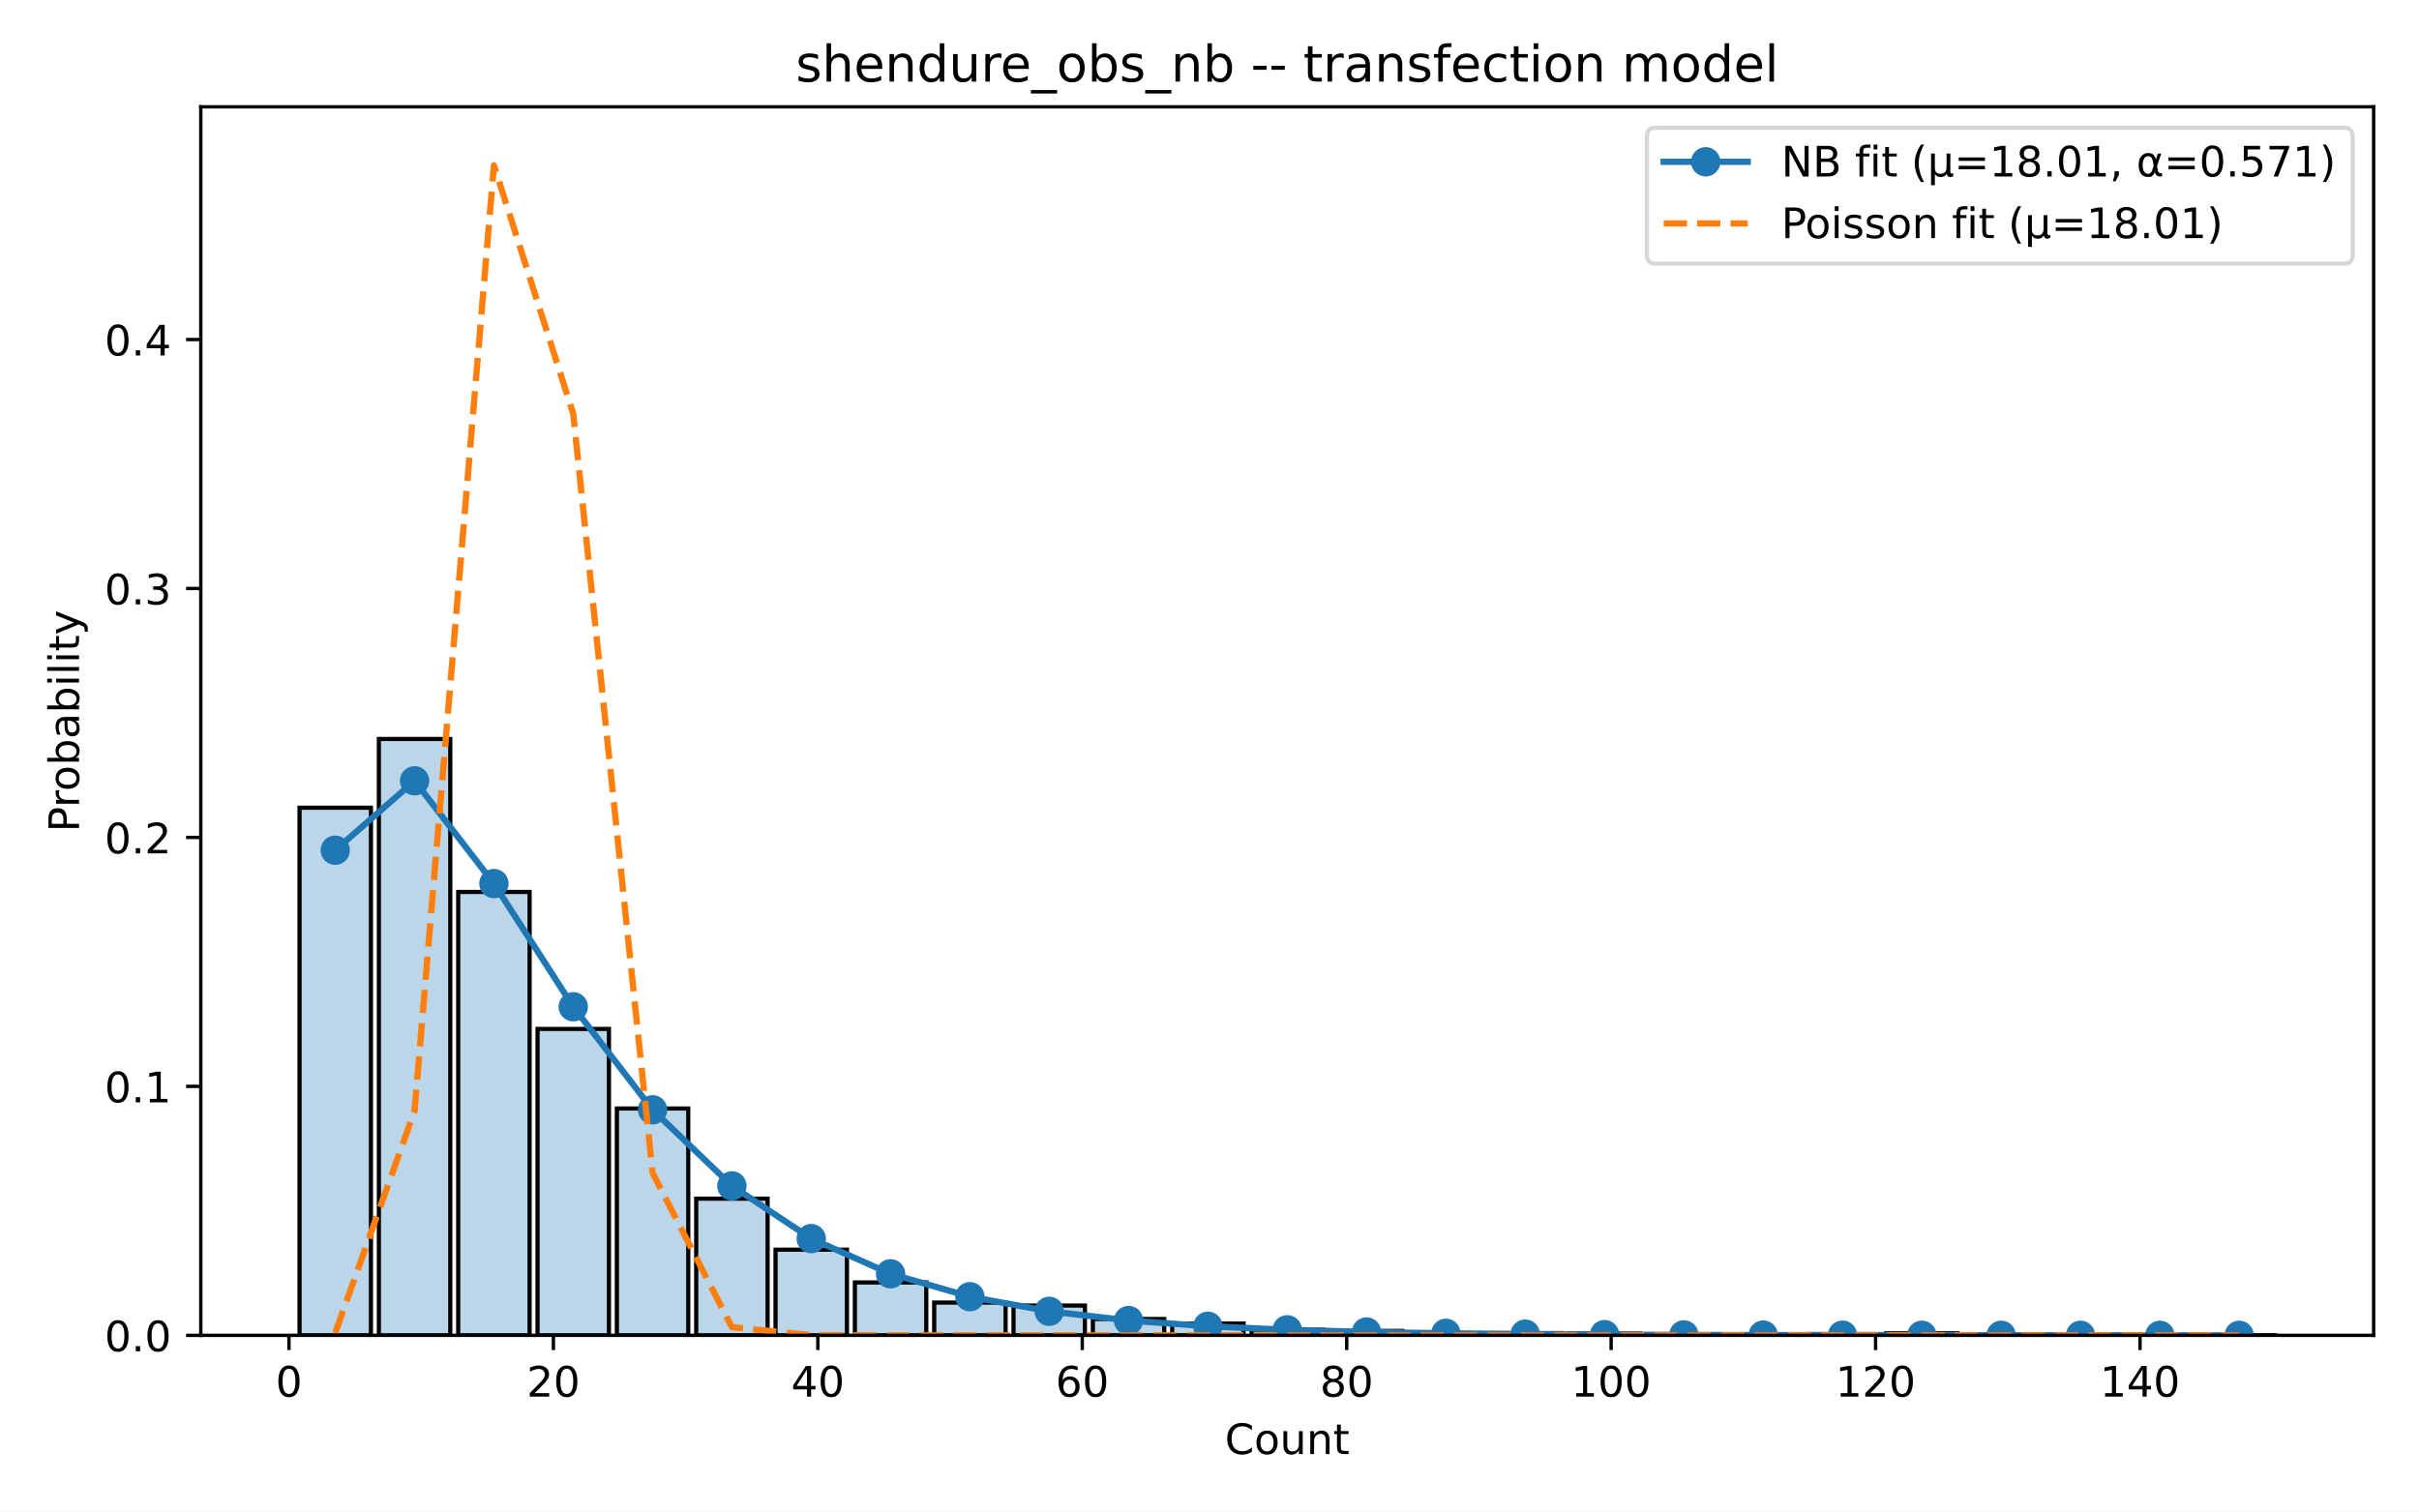
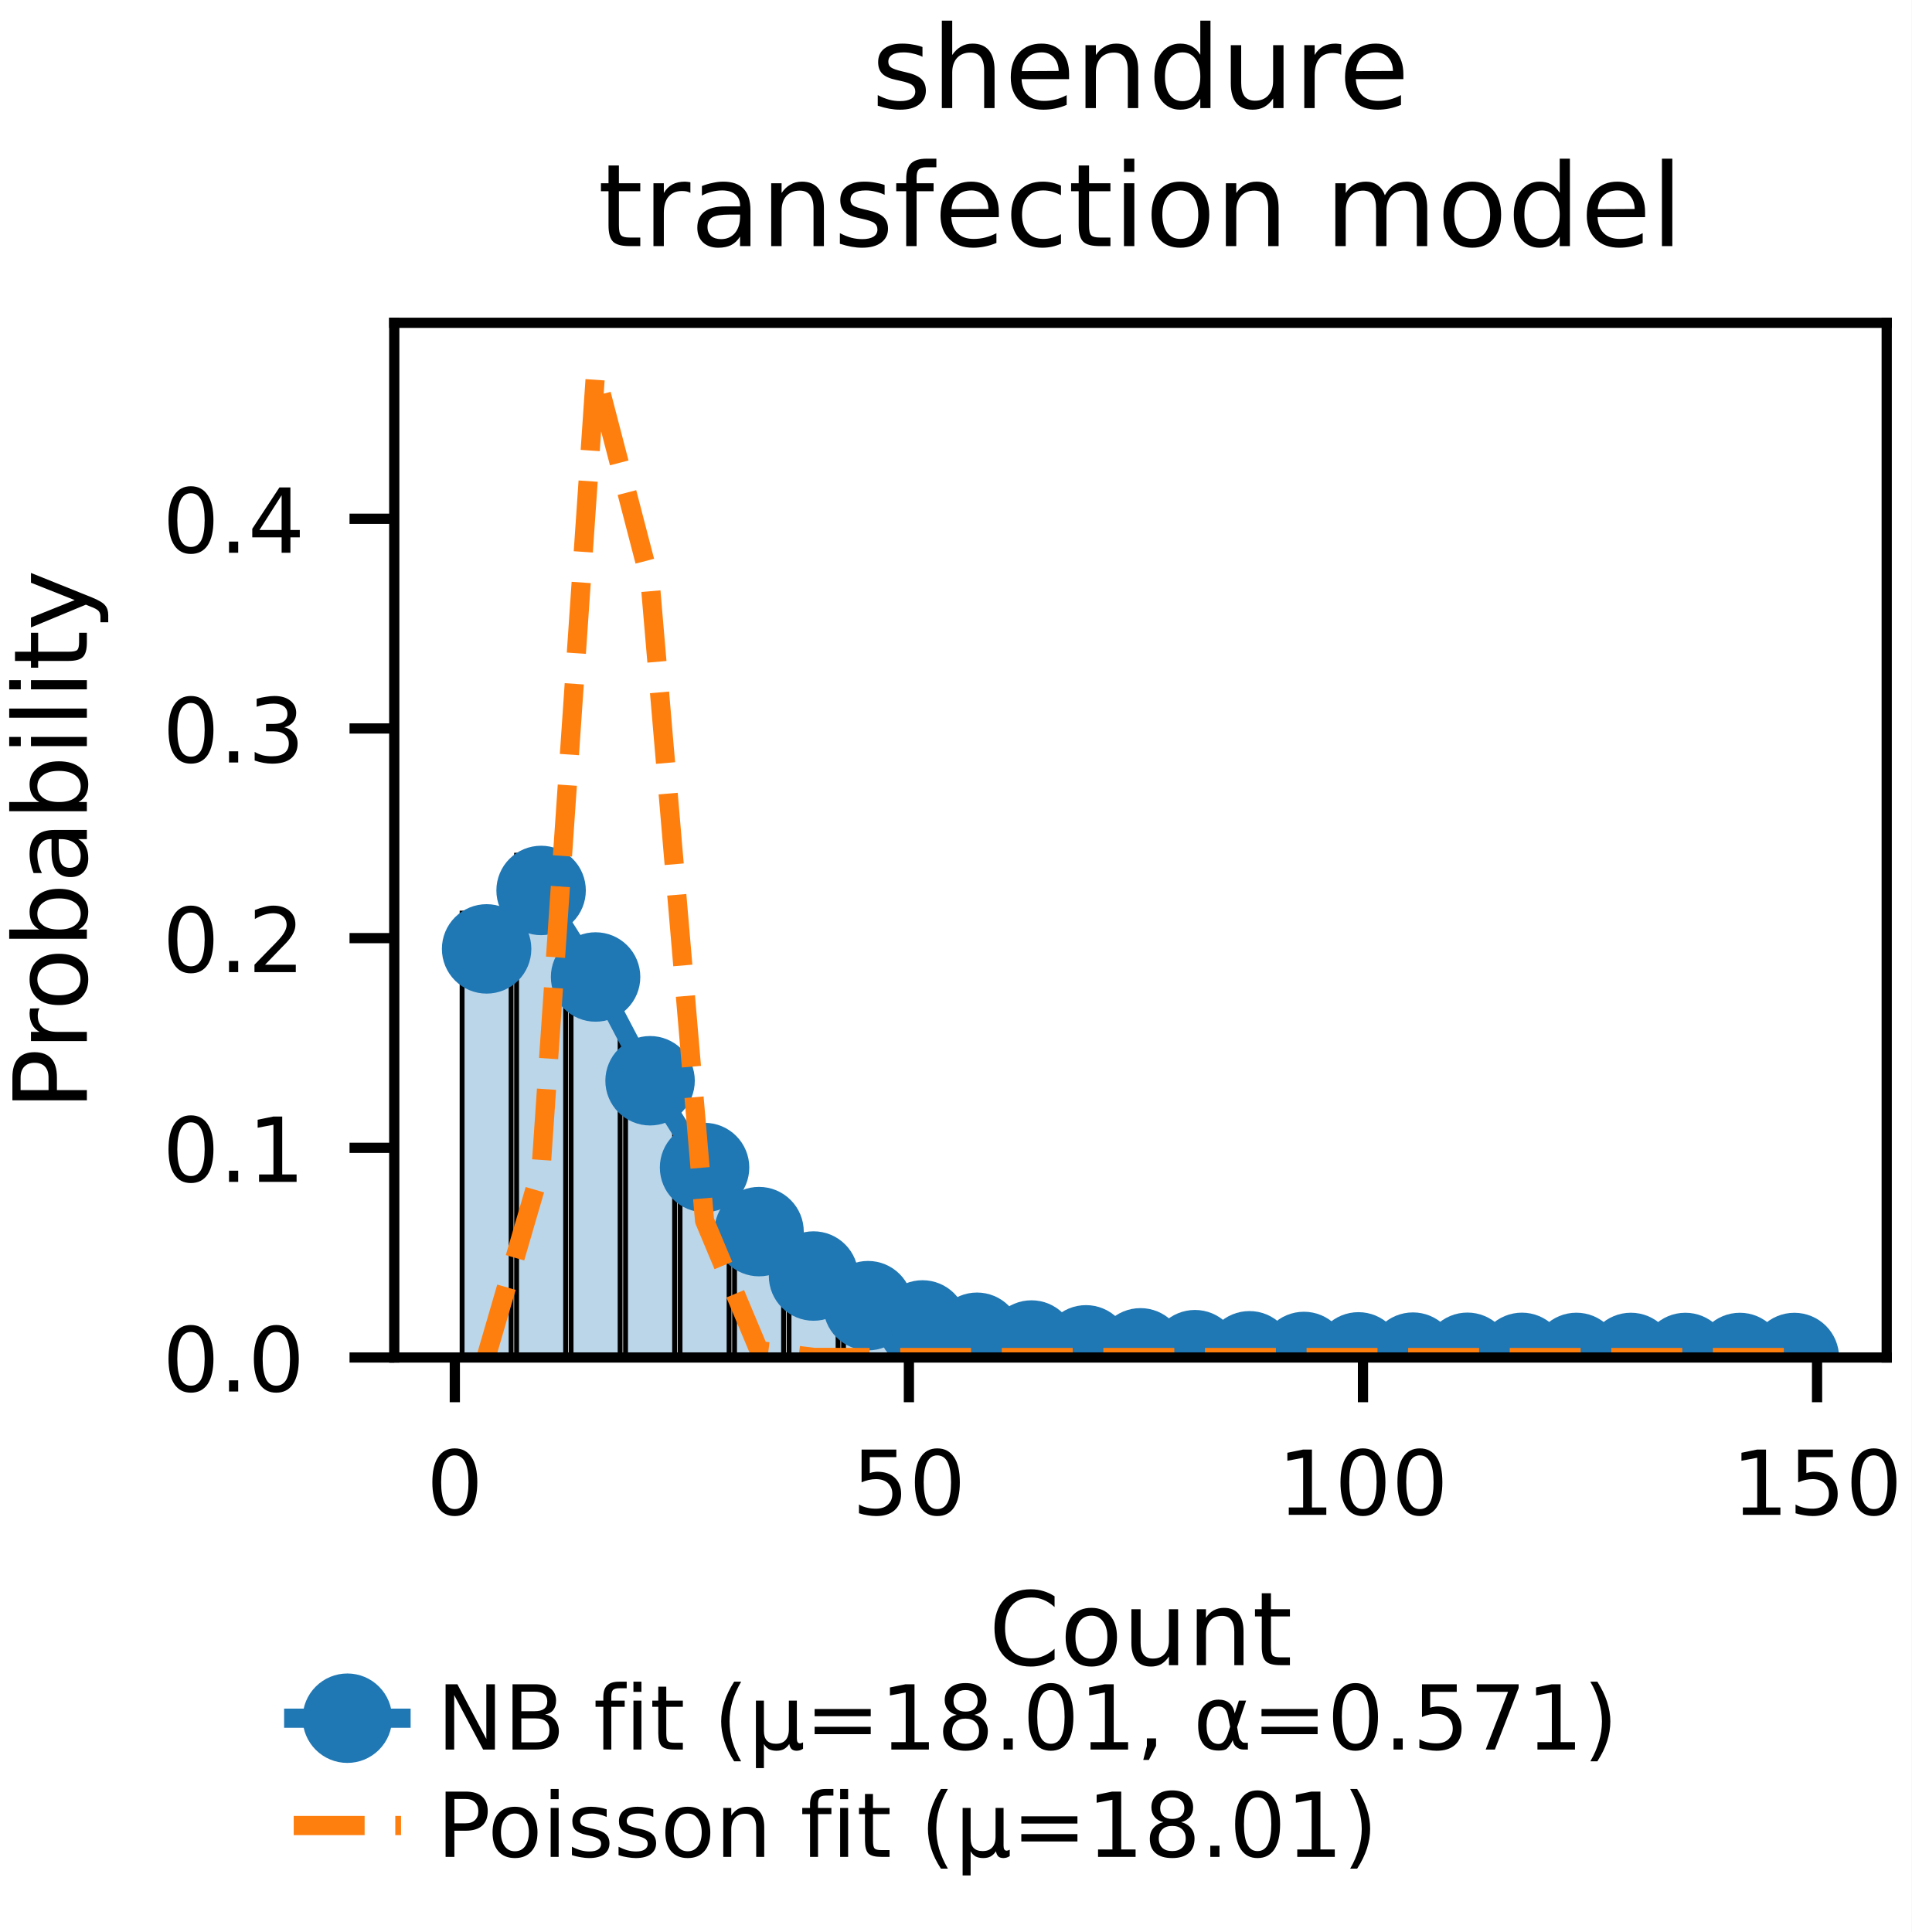
- <svg xmlns="http://www.w3.org/2000/svg" xmlns:xlink="http://www.w3.org/1999/xlink" width="576pt" height="360pt" viewBox="0 0 576 360" version="1.1">
+ <svg xmlns="http://www.w3.org/2000/svg" xmlns:xlink="http://www.w3.org/1999/xlink" width="149.6pt" height="151.2pt" viewBox="0 0 149.6 151.2" version="1.1">
  <defs>
    <style type="text/css">*{stroke-linejoin: round; stroke-linecap: butt}</style>
  </defs>
  <g id="figure_1">
    <g id="patch_1">
-       <path d="M 0 360  L 576 360  L 576 0  L 0 0  z " style="fill: #ffffff" />
+       <path d="M 0 151.2  L 149.6 151.2  L 149.6 0  L 0 0  z " style="fill: #ffffff" />
    </g>
    <g id="axes_1">
      <g id="patch_2">
-         <path d="M 47.81 318.04  L 565.2 318.04  L 565.2 25.44  L 47.81 25.44  z " style="fill: #ffffff" />
+         <path d="M 30.853 106.239  L 147.649 106.239  L 147.649 25.262  L 30.853 25.262  z " style="fill: #ffffff" />
      </g>
      <g id="patch_3">
-         <path d="M 71.328 318.04  L 88.328 318.04  L 88.328 192.371  L 71.328 192.371  z " clip-path="url(#p93943cc313)" style="fill: #1f77b4; fill-opacity: 0.3; stroke: #000000; stroke-linejoin: miter" />
+         <path d="M 36.162 106.239  L 39.999 106.239  L 39.999 71.46  L 36.162 71.46  z " clip-path="url(#p1858957cb1)" style="fill: #1f77b4; fill-opacity: 0.3; stroke: #000000; stroke-width: 0.381; stroke-linejoin: miter" />
      </g>
      <g id="patch_4">
-         <path d="M 90.217 318.04  L 107.218 318.04  L 107.218 175.999  L 90.217 175.999  z " clip-path="url(#p93943cc313)" style="fill: #1f77b4; fill-opacity: 0.3; stroke: #000000; stroke-linejoin: miter" />
+         <path d="M 40.426 106.239  L 44.264 106.239  L 44.264 66.929  L 40.426 66.929  z " clip-path="url(#p1858957cb1)" style="fill: #1f77b4; fill-opacity: 0.3; stroke: #000000; stroke-width: 0.381; stroke-linejoin: miter" />
      </g>
      <g id="patch_5">
-         <path d="M 109.107 318.04  L 126.108 318.04  L 126.108 212.432  L 109.107 212.432  z " clip-path="url(#p93943cc313)" style="fill: #1f77b4; fill-opacity: 0.3; stroke: #000000; stroke-linejoin: miter" />
+         <path d="M 44.69 106.239  L 48.528 106.239  L 48.528 77.012  L 44.69 77.012  z " clip-path="url(#p1858957cb1)" style="fill: #1f77b4; fill-opacity: 0.3; stroke: #000000; stroke-width: 0.381; stroke-linejoin: miter" />
      </g>
      <g id="patch_6">
-         <path d="M 127.997 318.04  L 144.998 318.04  L 144.998 245.065  L 127.997 245.065  z " clip-path="url(#p93943cc313)" style="fill: #1f77b4; fill-opacity: 0.3; stroke: #000000; stroke-linejoin: miter" />
+         <path d="M 48.954 106.239  L 52.792 106.239  L 52.792 86.043  L 48.954 86.043  z " clip-path="url(#p1858957cb1)" style="fill: #1f77b4; fill-opacity: 0.3; stroke: #000000; stroke-width: 0.381; stroke-linejoin: miter" />
      </g>
      <g id="patch_7">
-         <path d="M 146.887 318.04  L 163.887 318.04  L 163.887 264.02  L 146.887 264.02  z " clip-path="url(#p93943cc313)" style="fill: #1f77b4; fill-opacity: 0.3; stroke: #000000; stroke-linejoin: miter" />
+         <path d="M 53.218 106.239  L 57.056 106.239  L 57.056 91.289  L 53.218 91.289  z " clip-path="url(#p1858957cb1)" style="fill: #1f77b4; fill-opacity: 0.3; stroke: #000000; stroke-width: 0.381; stroke-linejoin: miter" />
      </g>
      <g id="patch_8">
-         <path d="M 165.776 318.04  L 182.777 318.04  L 182.777 285.488  L 165.776 285.488  z " clip-path="url(#p93943cc313)" style="fill: #1f77b4; fill-opacity: 0.3; stroke: #000000; stroke-linejoin: miter" />
+         <path d="M 57.483 106.239  L 61.32 106.239  L 61.32 97.23  L 57.483 97.23  z " clip-path="url(#p1858957cb1)" style="fill: #1f77b4; fill-opacity: 0.3; stroke: #000000; stroke-width: 0.381; stroke-linejoin: miter" />
      </g>
      <g id="patch_9">
-         <path d="M 184.666 318.04  L 201.667 318.04  L 201.667 297.637  L 184.666 297.637  z " clip-path="url(#p93943cc313)" style="fill: #1f77b4; fill-opacity: 0.3; stroke: #000000; stroke-linejoin: miter" />
+         <path d="M 61.747 106.239  L 65.585 106.239  L 65.585 100.592  L 61.747 100.592  z " clip-path="url(#p1858957cb1)" style="fill: #1f77b4; fill-opacity: 0.3; stroke: #000000; stroke-width: 0.381; stroke-linejoin: miter" />
      </g>
      <g id="patch_10">
-         <path d="M 203.556 318.04  L 220.557 318.04  L 220.557 305.44  L 203.556 305.44  z " clip-path="url(#p93943cc313)" style="fill: #1f77b4; fill-opacity: 0.3; stroke: #000000; stroke-linejoin: miter" />
+         <path d="M 66.011 106.239  L 69.849 106.239  L 69.849 102.752  L 66.011 102.752  z " clip-path="url(#p1858957cb1)" style="fill: #1f77b4; fill-opacity: 0.3; stroke: #000000; stroke-width: 0.381; stroke-linejoin: miter" />
      </g>
      <g id="patch_11">
-         <path d="M 222.446 318.04  L 239.446 318.04  L 239.446 310.237  L 222.446 310.237  z " clip-path="url(#p93943cc313)" style="fill: #1f77b4; fill-opacity: 0.3; stroke: #000000; stroke-linejoin: miter" />
+         <path d="M 70.275 106.239  L 74.113 106.239  L 74.113 104.079  L 70.275 104.079  z " clip-path="url(#p1858957cb1)" style="fill: #1f77b4; fill-opacity: 0.3; stroke: #000000; stroke-width: 0.381; stroke-linejoin: miter" />
      </g>
      <g id="patch_12">
-         <path d="M 241.335 318.04  L 258.336 318.04  L 258.336 310.934  L 241.335 310.934  z " clip-path="url(#p93943cc313)" style="fill: #1f77b4; fill-opacity: 0.3; stroke: #000000; stroke-linejoin: miter" />
+         <path d="M 74.539 106.239  L 78.377 106.239  L 78.377 104.272  L 74.539 104.272  z " clip-path="url(#p1858957cb1)" style="fill: #1f77b4; fill-opacity: 0.3; stroke: #000000; stroke-width: 0.381; stroke-linejoin: miter" />
      </g>
      <g id="patch_13">
-         <path d="M 260.225 318.04  L 277.226 318.04  L 277.226 314.145  L 260.225 314.145  z " clip-path="url(#p93943cc313)" style="fill: #1f77b4; fill-opacity: 0.3; stroke: #000000; stroke-linejoin: miter" />
+         <path d="M 78.803 106.239  L 82.641 106.239  L 82.641 105.161  L 78.803 105.161  z " clip-path="url(#p1858957cb1)" style="fill: #1f77b4; fill-opacity: 0.3; stroke: #000000; stroke-width: 0.381; stroke-linejoin: miter" />
      </g>
      <g id="patch_14">
-         <path d="M 279.115 318.04  L 296.116 318.04  L 296.116 315.225  L 279.115 315.225  z " clip-path="url(#p93943cc313)" style="fill: #1f77b4; fill-opacity: 0.3; stroke: #000000; stroke-linejoin: miter" />
+         <path d="M 83.068 106.239  L 86.905 106.239  L 86.905 105.46  L 83.068 105.46  z " clip-path="url(#p1858957cb1)" style="fill: #1f77b4; fill-opacity: 0.3; stroke: #000000; stroke-width: 0.381; stroke-linejoin: miter" />
      </g>
      <g id="patch_15">
-         <path d="M 298.005 318.04  L 315.005 318.04  L 315.005 316.687  L 298.005 316.687  z " clip-path="url(#p93943cc313)" style="fill: #1f77b4; fill-opacity: 0.3; stroke: #000000; stroke-linejoin: miter" />
+         <path d="M 87.332 106.239  L 91.17 106.239  L 91.17 105.864  L 87.332 105.864  z " clip-path="url(#p1858957cb1)" style="fill: #1f77b4; fill-opacity: 0.3; stroke: #000000; stroke-width: 0.381; stroke-linejoin: miter" />
      </g>
      <g id="patch_16">
-         <path d="M 316.894 318.04  L 333.895 318.04  L 333.895 316.974  L 316.894 316.974  z " clip-path="url(#p93943cc313)" style="fill: #1f77b4; fill-opacity: 0.3; stroke: #000000; stroke-linejoin: miter" />
+         <path d="M 91.596 106.239  L 95.434 106.239  L 95.434 105.944  L 91.596 105.944  z " clip-path="url(#p1858957cb1)" style="fill: #1f77b4; fill-opacity: 0.3; stroke: #000000; stroke-width: 0.381; stroke-linejoin: miter" />
      </g>
      <g id="patch_17">
-         <path d="M 335.784 318.04  L 352.785 318.04  L 352.785 317.493  L 335.784 317.493  z " clip-path="url(#p93943cc313)" style="fill: #1f77b4; fill-opacity: 0.3; stroke: #000000; stroke-linejoin: miter" />
+         <path d="M 95.86 106.239  L 99.698 106.239  L 99.698 106.088  L 95.86 106.088  z " clip-path="url(#p1858957cb1)" style="fill: #1f77b4; fill-opacity: 0.3; stroke: #000000; stroke-width: 0.381; stroke-linejoin: miter" />
      </g>
      <g id="patch_18">
-         <path d="M 354.674 318.04  L 371.675 318.04  L 371.675 317.507  L 354.674 317.507  z " clip-path="url(#p93943cc313)" style="fill: #1f77b4; fill-opacity: 0.3; stroke: #000000; stroke-linejoin: miter" />
+         <path d="M 100.124 106.239  L 103.962 106.239  L 103.962 106.091  L 100.124 106.091  z " clip-path="url(#p1858957cb1)" style="fill: #1f77b4; fill-opacity: 0.3; stroke: #000000; stroke-width: 0.381; stroke-linejoin: miter" />
      </g>
      <g id="patch_19">
-         <path d="M 373.564 318.04  L 390.564 318.04  L 390.564 317.63  L 373.564 317.63  z " clip-path="url(#p93943cc313)" style="fill: #1f77b4; fill-opacity: 0.3; stroke: #000000; stroke-linejoin: miter" />
+         <path d="M 104.389 106.239  L 108.226 106.239  L 108.226 106.125  L 104.389 106.125  z " clip-path="url(#p1858957cb1)" style="fill: #1f77b4; fill-opacity: 0.3; stroke: #000000; stroke-width: 0.381; stroke-linejoin: miter" />
      </g>
      <g id="patch_20">
-         <path d="M 392.453 318.04  L 409.454 318.04  L 409.454 317.835  L 392.453 317.835  z " clip-path="url(#p93943cc313)" style="fill: #1f77b4; fill-opacity: 0.3; stroke: #000000; stroke-linejoin: miter" />
+         <path d="M 108.653 106.239  L 112.49 106.239  L 112.49 106.182  L 108.653 106.182  z " clip-path="url(#p1858957cb1)" style="fill: #1f77b4; fill-opacity: 0.3; stroke: #000000; stroke-width: 0.381; stroke-linejoin: miter" />
      </g>
      <g id="patch_21">
-         <path d="M 411.343 318.04  L 428.344 318.04  L 428.344 317.794  L 411.343 317.794  z " clip-path="url(#p93943cc313)" style="fill: #1f77b4; fill-opacity: 0.3; stroke: #000000; stroke-linejoin: miter" />
+         <path d="M 112.917 106.239  L 116.755 106.239  L 116.755 106.171  L 112.917 106.171  z " clip-path="url(#p1858957cb1)" style="fill: #1f77b4; fill-opacity: 0.3; stroke: #000000; stroke-width: 0.381; stroke-linejoin: miter" />
      </g>
      <g id="patch_22">
-         <path d="M 430.233 318.04  L 447.234 318.04  L 447.234 317.726  L 430.233 317.726  z " clip-path="url(#p93943cc313)" style="fill: #1f77b4; fill-opacity: 0.3; stroke: #000000; stroke-linejoin: miter" />
+         <path d="M 117.181 106.239  L 121.019 106.239  L 121.019 106.152  L 117.181 106.152  z " clip-path="url(#p1858957cb1)" style="fill: #1f77b4; fill-opacity: 0.3; stroke: #000000; stroke-width: 0.381; stroke-linejoin: miter" />
      </g>
      <g id="patch_23">
-         <path d="M 449.123 318.04  L 466.123 318.04  L 466.123 317.562  L 449.123 317.562  z " clip-path="url(#p93943cc313)" style="fill: #1f77b4; fill-opacity: 0.3; stroke: #000000; stroke-linejoin: miter" />
+         <path d="M 121.445 106.239  L 125.283 106.239  L 125.283 106.107  L 121.445 106.107  z " clip-path="url(#p1858957cb1)" style="fill: #1f77b4; fill-opacity: 0.3; stroke: #000000; stroke-width: 0.381; stroke-linejoin: miter" />
      </g>
      <g id="patch_24">
-         <path d="M 468.012 318.04  L 485.013 318.04  L 485.013 317.821  L 468.012 317.821  z " clip-path="url(#p93943cc313)" style="fill: #1f77b4; fill-opacity: 0.3; stroke: #000000; stroke-linejoin: miter" />
+         <path d="M 125.709 106.239  L 129.547 106.239  L 129.547 106.178  L 125.709 106.178  z " clip-path="url(#p1858957cb1)" style="fill: #1f77b4; fill-opacity: 0.3; stroke: #000000; stroke-width: 0.381; stroke-linejoin: miter" />
      </g>
      <g id="patch_25">
-         <path d="M 486.902 318.04  L 503.903 318.04  L 503.903 317.985  L 486.902 317.985  z " clip-path="url(#p93943cc313)" style="fill: #1f77b4; fill-opacity: 0.3; stroke: #000000; stroke-linejoin: miter" />
+         <path d="M 129.974 106.239  L 133.811 106.239  L 133.811 106.224  L 129.974 106.224  z " clip-path="url(#p1858957cb1)" style="fill: #1f77b4; fill-opacity: 0.3; stroke: #000000; stroke-width: 0.381; stroke-linejoin: miter" />
      </g>
      <g id="patch_26">
-         <path d="M 505.792 318.04  L 522.793 318.04  L 522.793 318.026  L 505.792 318.026  z " clip-path="url(#p93943cc313)" style="fill: #1f77b4; fill-opacity: 0.3; stroke: #000000; stroke-linejoin: miter" />
+         <path d="M 134.238 106.239  L 138.076 106.239  L 138.076 106.235  L 134.238 106.235  z " clip-path="url(#p1858957cb1)" style="fill: #1f77b4; fill-opacity: 0.3; stroke: #000000; stroke-width: 0.381; stroke-linejoin: miter" />
      </g>
      <g id="patch_27">
-         <path d="M 524.682 318.04  L 541.682 318.04  L 541.682 318.026  L 524.682 318.026  z " clip-path="url(#p93943cc313)" style="fill: #1f77b4; fill-opacity: 0.3; stroke: #000000; stroke-linejoin: miter" />
+         <path d="M 138.502 106.239  L 142.34 106.239  L 142.34 106.235  L 138.502 106.235  z " clip-path="url(#p1858957cb1)" style="fill: #1f77b4; fill-opacity: 0.3; stroke: #000000; stroke-width: 0.381; stroke-linejoin: miter" />
      </g>
      <g id="matplotlib.axis_1">
        <g id="xtick_1">
          <g id="line2d_1">
            <defs>
-               <path id="m1d961477b8" d="M 0 0  L 0 3.5  " style="stroke: #000000; stroke-width: 0.8" />
+               <path id="m21e4e11685" d="M 0 0  L 0 3.5  " style="stroke: #000000; stroke-width: 0.8" />
            </defs>
            <g>
-               <use xlink:href="#m1d961477b8" x="68.809" y="318.04" style="stroke: #000000; stroke-width: 0.8" />
+               <use xlink:href="#m21e4e11685" x="35.593" y="106.239" style="stroke: #000000; stroke-width: 0.8" />
            </g>
          </g>
          <g id="text_1">
-             <text style="font-size: 10px; font-family: 'DejaVu Sans', 'Bitstream Vera Sans', 'Computer Modern Sans Serif', 'Lucida Grande', 'Verdana', 'Geneva', 'Lucid', 'Arial', 'Helvetica', 'Avant Garde', sans-serif; text-anchor: middle" x="68.809" y="332.638" transform="rotate(-0 68.80909 332.6384)">0</text>
+             <text style="font-size: 7px; font-family: 'DejaVu Sans', 'Bitstream Vera Sans', 'Computer Modern Sans Serif', 'Lucida Grande', 'Verdana', 'Geneva', 'Lucid', 'Arial', 'Helvetica', 'Avant Garde', sans-serif; text-anchor: middle" x="35.593" y="118.557" transform="rotate(-0 35.59316 118.5573)">0</text>
          </g>
        </g>
        <g id="xtick_2">
          <g id="line2d_2">
            <g>
-               <use xlink:href="#m1d961477b8" x="131.775" y="318.04" style="stroke: #000000; stroke-width: 0.8" />
+               <use xlink:href="#m21e4e11685" x="71.128" y="106.239" style="stroke: #000000; stroke-width: 0.8" />
            </g>
          </g>
          <g id="text_2">
-             <text style="font-size: 10px; font-family: 'DejaVu Sans', 'Bitstream Vera Sans', 'Computer Modern Sans Serif', 'Lucida Grande', 'Verdana', 'Geneva', 'Lucid', 'Arial', 'Helvetica', 'Avant Garde', sans-serif; text-anchor: middle" x="131.775" y="332.638" transform="rotate(-0 131.7749 332.6384)">20</text>
+             <text style="font-size: 7px; font-family: 'DejaVu Sans', 'Bitstream Vera Sans', 'Computer Modern Sans Serif', 'Lucida Grande', 'Verdana', 'Geneva', 'Lucid', 'Arial', 'Helvetica', 'Avant Garde', sans-serif; text-anchor: middle" x="71.128" y="118.557" transform="rotate(-0 71.12797 118.5573)">50</text>
          </g>
        </g>
        <g id="xtick_3">
          <g id="line2d_3">
            <g>
-               <use xlink:href="#m1d961477b8" x="194.741" y="318.04" style="stroke: #000000; stroke-width: 0.8" />
+               <use xlink:href="#m21e4e11685" x="106.663" y="106.239" style="stroke: #000000; stroke-width: 0.8" />
            </g>
          </g>
          <g id="text_3">
-             <text style="font-size: 10px; font-family: 'DejaVu Sans', 'Bitstream Vera Sans', 'Computer Modern Sans Serif', 'Lucida Grande', 'Verdana', 'Geneva', 'Lucid', 'Arial', 'Helvetica', 'Avant Garde', sans-serif; text-anchor: middle" x="194.741" y="332.638" transform="rotate(-0 194.7407 332.6384)">40</text>
+             <text style="font-size: 7px; font-family: 'DejaVu Sans', 'Bitstream Vera Sans', 'Computer Modern Sans Serif', 'Lucida Grande', 'Verdana', 'Geneva', 'Lucid', 'Arial', 'Helvetica', 'Avant Garde', sans-serif; text-anchor: middle" x="106.663" y="118.557" transform="rotate(-0 106.6628 118.5573)">100</text>
          </g>
        </g>
        <g id="xtick_4">
          <g id="line2d_4">
            <g>
-               <use xlink:href="#m1d961477b8" x="257.707" y="318.04" style="stroke: #000000; stroke-width: 0.8" />
+               <use xlink:href="#m21e4e11685" x="142.198" y="106.239" style="stroke: #000000; stroke-width: 0.8" />
            </g>
          </g>
          <g id="text_4">
-             <text style="font-size: 10px; font-family: 'DejaVu Sans', 'Bitstream Vera Sans', 'Computer Modern Sans Serif', 'Lucida Grande', 'Verdana', 'Geneva', 'Lucid', 'Arial', 'Helvetica', 'Avant Garde', sans-serif; text-anchor: middle" x="257.707" y="332.638" transform="rotate(-0 257.7065 332.6384)">60</text>
-           </g>
-         </g>
-         <g id="xtick_5">
-           <g id="line2d_5">
-             <g>
-               <use xlink:href="#m1d961477b8" x="320.672" y="318.04" style="stroke: #000000; stroke-width: 0.8" />
-             </g>
-           </g>
-           <g id="text_5">
-             <text style="font-size: 10px; font-family: 'DejaVu Sans', 'Bitstream Vera Sans', 'Computer Modern Sans Serif', 'Lucida Grande', 'Verdana', 'Geneva', 'Lucid', 'Arial', 'Helvetica', 'Avant Garde', sans-serif; text-anchor: middle" x="320.672" y="332.638" transform="rotate(-0 320.6723 332.6384)">80</text>
-           </g>
-         </g>
-         <g id="xtick_6">
-           <g id="line2d_6">
-             <g>
-               <use xlink:href="#m1d961477b8" x="383.638" y="318.04" style="stroke: #000000; stroke-width: 0.8" />
-             </g>
-           </g>
-           <g id="text_6">
-             <text style="font-size: 10px; font-family: 'DejaVu Sans', 'Bitstream Vera Sans', 'Computer Modern Sans Serif', 'Lucida Grande', 'Verdana', 'Geneva', 'Lucid', 'Arial', 'Helvetica', 'Avant Garde', sans-serif; text-anchor: middle" x="383.638" y="332.638" transform="rotate(-0 383.6381 332.6384)">100</text>
-           </g>
-         </g>
-         <g id="xtick_7">
-           <g id="line2d_7">
-             <g>
-               <use xlink:href="#m1d961477b8" x="446.604" y="318.04" style="stroke: #000000; stroke-width: 0.8" />
-             </g>
-           </g>
-           <g id="text_7">
-             <text style="font-size: 10px; font-family: 'DejaVu Sans', 'Bitstream Vera Sans', 'Computer Modern Sans Serif', 'Lucida Grande', 'Verdana', 'Geneva', 'Lucid', 'Arial', 'Helvetica', 'Avant Garde', sans-serif; text-anchor: middle" x="446.604" y="332.638" transform="rotate(-0 446.6039 332.6384)">120</text>
-           </g>
-         </g>
-         <g id="xtick_8">
-           <g id="line2d_8">
-             <g>
-               <use xlink:href="#m1d961477b8" x="509.57" y="318.04" style="stroke: #000000; stroke-width: 0.8" />
-             </g>
-           </g>
-           <g id="text_8">
-             <text style="font-size: 10px; font-family: 'DejaVu Sans', 'Bitstream Vera Sans', 'Computer Modern Sans Serif', 'Lucida Grande', 'Verdana', 'Geneva', 'Lucid', 'Arial', 'Helvetica', 'Avant Garde', sans-serif; text-anchor: middle" x="509.57" y="332.638" transform="rotate(-0 509.5697 332.6384)">140</text>
-           </g>
-         </g>
-         <g id="text_9">
-           <text style="font-size: 10px; font-family: 'DejaVu Sans', 'Bitstream Vera Sans', 'Computer Modern Sans Serif', 'Lucida Grande', 'Verdana', 'Geneva', 'Lucid', 'Arial', 'Helvetica', 'Avant Garde', sans-serif; text-anchor: middle" x="306.505" y="346.317" transform="rotate(-0 306.505 346.3166)">Count</text>
+             <text style="font-size: 7px; font-family: 'DejaVu Sans', 'Bitstream Vera Sans', 'Computer Modern Sans Serif', 'Lucida Grande', 'Verdana', 'Geneva', 'Lucid', 'Arial', 'Helvetica', 'Avant Garde', sans-serif; text-anchor: middle" x="142.198" y="118.557" transform="rotate(-0 142.1976 118.5573)">150</text>
+           </g>
+         </g>
+         <g id="text_5">
+           <text style="font-size: 8px; font-family: 'DejaVu Sans', 'Bitstream Vera Sans', 'Computer Modern Sans Serif', 'Lucida Grande', 'Verdana', 'Geneva', 'Lucid', 'Arial', 'Helvetica', 'Avant Garde', sans-serif; text-anchor: middle" x="89.251" y="130.317" transform="rotate(-0 89.25072 130.317)">Count</text>
        </g>
      </g>
      <g id="matplotlib.axis_2">
        <g id="ytick_1">
+           <g id="line2d_5">
+             <defs>
+               <path id="m104bd1b5c6" d="M 0 0  L -3.5 0  " style="stroke: #000000; stroke-width: 0.8" />
+             </defs>
+             <g>
+               <use xlink:href="#m104bd1b5c6" x="30.853" y="106.239" style="stroke: #000000; stroke-width: 0.8" />
+             </g>
+           </g>
+           <g id="text_6">
+             <text style="font-size: 7px; font-family: 'DejaVu Sans', 'Bitstream Vera Sans', 'Computer Modern Sans Serif', 'Lucida Grande', 'Verdana', 'Geneva', 'Lucid', 'Arial', 'Helvetica', 'Avant Garde', sans-serif; text-anchor: end" x="23.853" y="108.898" transform="rotate(-0 23.85281 108.8981)">0.0</text>
+           </g>
+         </g>
+         <g id="ytick_2">
+           <g id="line2d_6">
+             <g>
+               <use xlink:href="#m104bd1b5c6" x="30.853" y="89.829" style="stroke: #000000; stroke-width: 0.8" />
+             </g>
+           </g>
+           <g id="text_7">
+             <text style="font-size: 7px; font-family: 'DejaVu Sans', 'Bitstream Vera Sans', 'Computer Modern Sans Serif', 'Lucida Grande', 'Verdana', 'Geneva', 'Lucid', 'Arial', 'Helvetica', 'Avant Garde', sans-serif; text-anchor: end" x="23.853" y="92.489" transform="rotate(-0 23.85281 92.48852)">0.1</text>
+           </g>
+         </g>
+         <g id="ytick_3">
+           <g id="line2d_7">
+             <g>
+               <use xlink:href="#m104bd1b5c6" x="30.853" y="73.42" style="stroke: #000000; stroke-width: 0.8" />
+             </g>
+           </g>
+           <g id="text_8">
+             <text style="font-size: 7px; font-family: 'DejaVu Sans', 'Bitstream Vera Sans', 'Computer Modern Sans Serif', 'Lucida Grande', 'Verdana', 'Geneva', 'Lucid', 'Arial', 'Helvetica', 'Avant Garde', sans-serif; text-anchor: end" x="23.853" y="76.079" transform="rotate(-0 23.85281 76.07895)">0.2</text>
+           </g>
+         </g>
+         <g id="ytick_4">
+           <g id="line2d_8">
+             <g>
+               <use xlink:href="#m104bd1b5c6" x="30.853" y="57.01" style="stroke: #000000; stroke-width: 0.8" />
+             </g>
+           </g>
+           <g id="text_9">
+             <text style="font-size: 7px; font-family: 'DejaVu Sans', 'Bitstream Vera Sans', 'Computer Modern Sans Serif', 'Lucida Grande', 'Verdana', 'Geneva', 'Lucid', 'Arial', 'Helvetica', 'Avant Garde', sans-serif; text-anchor: end" x="23.853" y="59.669" transform="rotate(-0 23.85281 59.66939)">0.3</text>
+           </g>
+         </g>
+         <g id="ytick_5">
          <g id="line2d_9">
-             <defs>
-               <path id="mc2f1c26950" d="M 0 0  L -3.5 0  " style="stroke: #000000; stroke-width: 0.8" />
-             </defs>
-             <g>
-               <use xlink:href="#mc2f1c26950" x="47.81" y="318.04" style="stroke: #000000; stroke-width: 0.8" />
+             <g>
+               <use xlink:href="#m104bd1b5c6" x="30.853" y="40.601" style="stroke: #000000; stroke-width: 0.8" />
            </g>
          </g>
          <g id="text_10">
-             <text style="font-size: 10px; font-family: 'DejaVu Sans', 'Bitstream Vera Sans', 'Computer Modern Sans Serif', 'Lucida Grande', 'Verdana', 'Geneva', 'Lucid', 'Arial', 'Helvetica', 'Avant Garde', sans-serif; text-anchor: end" x="40.81" y="321.839" transform="rotate(-0 40.81 321.8392)">0.0</text>
-           </g>
-         </g>
-         <g id="ytick_2">
-           <g id="line2d_10">
-             <g>
-               <use xlink:href="#mc2f1c26950" x="47.81" y="258.746" style="stroke: #000000; stroke-width: 0.8" />
-             </g>
-           </g>
-           <g id="text_11">
-             <text style="font-size: 10px; font-family: 'DejaVu Sans', 'Bitstream Vera Sans', 'Computer Modern Sans Serif', 'Lucida Grande', 'Verdana', 'Geneva', 'Lucid', 'Arial', 'Helvetica', 'Avant Garde', sans-serif; text-anchor: end" x="40.81" y="262.545" transform="rotate(-0 40.81 262.5453)">0.1</text>
-           </g>
-         </g>
-         <g id="ytick_3">
-           <g id="line2d_11">
-             <g>
-               <use xlink:href="#mc2f1c26950" x="47.81" y="199.452" style="stroke: #000000; stroke-width: 0.8" />
-             </g>
-           </g>
-           <g id="text_12">
-             <text style="font-size: 10px; font-family: 'DejaVu Sans', 'Bitstream Vera Sans', 'Computer Modern Sans Serif', 'Lucida Grande', 'Verdana', 'Geneva', 'Lucid', 'Arial', 'Helvetica', 'Avant Garde', sans-serif; text-anchor: end" x="40.81" y="203.251" transform="rotate(-0 40.81 203.2515)">0.2</text>
-           </g>
-         </g>
-         <g id="ytick_4">
-           <g id="line2d_12">
-             <g>
-               <use xlink:href="#mc2f1c26950" x="47.81" y="140.158" style="stroke: #000000; stroke-width: 0.8" />
-             </g>
-           </g>
-           <g id="text_13">
-             <text style="font-size: 10px; font-family: 'DejaVu Sans', 'Bitstream Vera Sans', 'Computer Modern Sans Serif', 'Lucida Grande', 'Verdana', 'Geneva', 'Lucid', 'Arial', 'Helvetica', 'Avant Garde', sans-serif; text-anchor: end" x="40.81" y="143.958" transform="rotate(-0 40.81 143.9576)">0.3</text>
-           </g>
-         </g>
-         <g id="ytick_5">
-           <g id="line2d_13">
-             <g>
-               <use xlink:href="#mc2f1c26950" x="47.81" y="80.864" style="stroke: #000000; stroke-width: 0.8" />
-             </g>
-           </g>
-           <g id="text_14">
-             <text style="font-size: 10px; font-family: 'DejaVu Sans', 'Bitstream Vera Sans', 'Computer Modern Sans Serif', 'Lucida Grande', 'Verdana', 'Geneva', 'Lucid', 'Arial', 'Helvetica', 'Avant Garde', sans-serif; text-anchor: end" x="40.81" y="84.664" transform="rotate(-0 40.81 84.66369)">0.4</text>
-           </g>
-         </g>
-         <g id="text_15">
-           <text style="font-size: 10px; font-family: 'DejaVu Sans', 'Bitstream Vera Sans', 'Computer Modern Sans Serif', 'Lucida Grande', 'Verdana', 'Geneva', 'Lucid', 'Arial', 'Helvetica', 'Avant Garde', sans-serif; text-anchor: middle" x="18.827" y="171.74" transform="rotate(-90 18.82719 171.74)">Probability</text>
-         </g>
-       </g>
-       <g id="line2d_14">
-         <path d="M 79.828 202.492  L 98.718 185.965  L 117.608 210.438  L 136.497 239.78  L 155.387 264.32  L 174.277 282.441  L 193.167 295.002  L 212.056 303.383  L 230.946 308.834  L 249.836 312.316  L 268.726 314.509  L 287.615 315.877  L 306.505 316.722  L 325.395 317.24  L 344.284 317.557  L 363.174 317.749  L 382.064 317.866  L 400.954 317.936  L 419.843 317.978  L 438.733 318.003  L 457.623 318.018  L 476.513 318.027  L 495.402 318.032  L 514.292 318.035  L 533.182 318.039  " clip-path="url(#p93943cc313)" style="fill: none; stroke: #1f77b4; stroke-width: 1.5; stroke-linecap: square" />
+             <text style="font-size: 7px; font-family: 'DejaVu Sans', 'Bitstream Vera Sans', 'Computer Modern Sans Serif', 'Lucida Grande', 'Verdana', 'Geneva', 'Lucid', 'Arial', 'Helvetica', 'Avant Garde', sans-serif; text-anchor: end" x="23.853" y="43.26" transform="rotate(-0 23.85281 43.25982)">0.4</text>
+           </g>
+         </g>
+         <g id="text_11">
+           <text style="font-size: 8px; font-family: 'DejaVu Sans', 'Bitstream Vera Sans', 'Computer Modern Sans Serif', 'Lucida Grande', 'Verdana', 'Geneva', 'Lucid', 'Arial', 'Helvetica', 'Avant Garde', sans-serif; text-anchor: middle" x="6.799" y="65.75" transform="rotate(-90 6.79875 65.75042)">Probability</text>
+         </g>
+       </g>
+       <g id="line2d_10">
+         <path d="M 38.081 74.261  L 42.345 69.687  L 46.609 76.46  L 50.873 84.58  L 55.137 91.372  L 59.401 96.387  L 63.666 99.863  L 67.93 102.182  L 72.194 103.691  L 76.458 104.655  L 80.722 105.262  L 84.987 105.64  L 89.251 105.874  L 93.515 106.018  L 97.779 106.105  L 102.043 106.158  L 106.307 106.191  L 110.572 106.21  L 114.836 106.222  L 119.1 106.229  L 123.364 106.233  L 127.628 106.235  L 131.892 106.237  L 136.157 106.238  L 140.421 106.239  " clip-path="url(#p1858957cb1)" style="fill: none; stroke: #1f77b4; stroke-width: 1.5; stroke-linecap: square" />
        <defs>
-           <path id="m7945fc16cf" d="M 0 3  C 0.796 3 1.559 2.684 2.121 2.121  C 2.684 1.559 3 0.796 3 0  C 3 -0.796 2.684 -1.559 2.121 -2.121  C 1.559 -2.684 0.796 -3 0 -3  C -0.796 -3 -1.559 -2.684 -2.121 -2.121  C -2.684 -1.559 -3 -0.796 -3 0  C -3 0.796 -2.684 1.559 -2.121 2.121  C -1.559 2.684 -0.796 3 0 3  z " style="stroke: #1f77b4" />
+           <path id="m8e5f77fc78" d="M 0 3  C 0.796 3 1.559 2.684 2.121 2.121  C 2.684 1.559 3 0.796 3 0  C 3 -0.796 2.684 -1.559 2.121 -2.121  C 1.559 -2.684 0.796 -3 0 -3  C -0.796 -3 -1.559 -2.684 -2.121 -2.121  C -2.684 -1.559 -3 -0.796 -3 0  C -3 0.796 -2.684 1.559 -2.121 2.121  C -1.559 2.684 -0.796 3 0 3  z " style="stroke: #1f77b4" />
        </defs>
-         <g clip-path="url(#p93943cc313)">
-           <use xlink:href="#m7945fc16cf" x="79.828" y="202.492" style="fill: #1f77b4; stroke: #1f77b4" />
-           <use xlink:href="#m7945fc16cf" x="98.718" y="185.965" style="fill: #1f77b4; stroke: #1f77b4" />
-           <use xlink:href="#m7945fc16cf" x="117.608" y="210.438" style="fill: #1f77b4; stroke: #1f77b4" />
-           <use xlink:href="#m7945fc16cf" x="136.497" y="239.78" style="fill: #1f77b4; stroke: #1f77b4" />
-           <use xlink:href="#m7945fc16cf" x="155.387" y="264.32" style="fill: #1f77b4; stroke: #1f77b4" />
-           <use xlink:href="#m7945fc16cf" x="174.277" y="282.441" style="fill: #1f77b4; stroke: #1f77b4" />
-           <use xlink:href="#m7945fc16cf" x="193.167" y="295.002" style="fill: #1f77b4; stroke: #1f77b4" />
-           <use xlink:href="#m7945fc16cf" x="212.056" y="303.383" style="fill: #1f77b4; stroke: #1f77b4" />
-           <use xlink:href="#m7945fc16cf" x="230.946" y="308.834" style="fill: #1f77b4; stroke: #1f77b4" />
-           <use xlink:href="#m7945fc16cf" x="249.836" y="312.316" style="fill: #1f77b4; stroke: #1f77b4" />
-           <use xlink:href="#m7945fc16cf" x="268.726" y="314.509" style="fill: #1f77b4; stroke: #1f77b4" />
-           <use xlink:href="#m7945fc16cf" x="287.615" y="315.877" style="fill: #1f77b4; stroke: #1f77b4" />
-           <use xlink:href="#m7945fc16cf" x="306.505" y="316.722" style="fill: #1f77b4; stroke: #1f77b4" />
-           <use xlink:href="#m7945fc16cf" x="325.395" y="317.24" style="fill: #1f77b4; stroke: #1f77b4" />
-           <use xlink:href="#m7945fc16cf" x="344.284" y="317.557" style="fill: #1f77b4; stroke: #1f77b4" />
-           <use xlink:href="#m7945fc16cf" x="363.174" y="317.749" style="fill: #1f77b4; stroke: #1f77b4" />
-           <use xlink:href="#m7945fc16cf" x="382.064" y="317.866" style="fill: #1f77b4; stroke: #1f77b4" />
-           <use xlink:href="#m7945fc16cf" x="400.954" y="317.936" style="fill: #1f77b4; stroke: #1f77b4" />
-           <use xlink:href="#m7945fc16cf" x="419.843" y="317.978" style="fill: #1f77b4; stroke: #1f77b4" />
-           <use xlink:href="#m7945fc16cf" x="438.733" y="318.003" style="fill: #1f77b4; stroke: #1f77b4" />
-           <use xlink:href="#m7945fc16cf" x="457.623" y="318.018" style="fill: #1f77b4; stroke: #1f77b4" />
-           <use xlink:href="#m7945fc16cf" x="476.513" y="318.027" style="fill: #1f77b4; stroke: #1f77b4" />
-           <use xlink:href="#m7945fc16cf" x="495.402" y="318.032" style="fill: #1f77b4; stroke: #1f77b4" />
-           <use xlink:href="#m7945fc16cf" x="514.292" y="318.035" style="fill: #1f77b4; stroke: #1f77b4" />
-           <use xlink:href="#m7945fc16cf" x="533.182" y="318.039" style="fill: #1f77b4; stroke: #1f77b4" />
-         </g>
-       </g>
-       <g id="line2d_15">
-         <path d="M 79.828 317.426  L 98.718 264.53  L 117.608 39.373  L 136.497 98.572  L 155.387 279.351  L 174.277 316.083  L 193.167 318.006  L 212.056 318.04  L 230.946 318.04  L 249.836 318.04  L 268.726 318.04  L 287.615 318.04  L 306.505 318.04  L 325.395 318.04  L 344.284 318.04  L 363.174 318.04  L 382.064 318.04  L 400.954 318.04  L 419.843 318.04  L 438.733 318.04  L 457.623 318.04  L 476.513 318.04  L 495.402 318.04  L 514.292 318.04  L 533.182 318.04  " clip-path="url(#p93943cc313)" style="fill: none; stroke-dasharray: 5.55,2.4; stroke-dashoffset: 0; stroke: #ff7f0e; stroke-width: 1.5" />
+         <g clip-path="url(#p1858957cb1)">
+           <use xlink:href="#m8e5f77fc78" x="38.081" y="74.261" style="fill: #1f77b4; stroke: #1f77b4" />
+           <use xlink:href="#m8e5f77fc78" x="42.345" y="69.687" style="fill: #1f77b4; stroke: #1f77b4" />
+           <use xlink:href="#m8e5f77fc78" x="46.609" y="76.46" style="fill: #1f77b4; stroke: #1f77b4" />
+           <use xlink:href="#m8e5f77fc78" x="50.873" y="84.58" style="fill: #1f77b4; stroke: #1f77b4" />
+           <use xlink:href="#m8e5f77fc78" x="55.137" y="91.372" style="fill: #1f77b4; stroke: #1f77b4" />
+           <use xlink:href="#m8e5f77fc78" x="59.401" y="96.387" style="fill: #1f77b4; stroke: #1f77b4" />
+           <use xlink:href="#m8e5f77fc78" x="63.666" y="99.863" style="fill: #1f77b4; stroke: #1f77b4" />
+           <use xlink:href="#m8e5f77fc78" x="67.93" y="102.182" style="fill: #1f77b4; stroke: #1f77b4" />
+           <use xlink:href="#m8e5f77fc78" x="72.194" y="103.691" style="fill: #1f77b4; stroke: #1f77b4" />
+           <use xlink:href="#m8e5f77fc78" x="76.458" y="104.655" style="fill: #1f77b4; stroke: #1f77b4" />
+           <use xlink:href="#m8e5f77fc78" x="80.722" y="105.262" style="fill: #1f77b4; stroke: #1f77b4" />
+           <use xlink:href="#m8e5f77fc78" x="84.987" y="105.64" style="fill: #1f77b4; stroke: #1f77b4" />
+           <use xlink:href="#m8e5f77fc78" x="89.251" y="105.874" style="fill: #1f77b4; stroke: #1f77b4" />
+           <use xlink:href="#m8e5f77fc78" x="93.515" y="106.018" style="fill: #1f77b4; stroke: #1f77b4" />
+           <use xlink:href="#m8e5f77fc78" x="97.779" y="106.105" style="fill: #1f77b4; stroke: #1f77b4" />
+           <use xlink:href="#m8e5f77fc78" x="102.043" y="106.158" style="fill: #1f77b4; stroke: #1f77b4" />
+           <use xlink:href="#m8e5f77fc78" x="106.307" y="106.191" style="fill: #1f77b4; stroke: #1f77b4" />
+           <use xlink:href="#m8e5f77fc78" x="110.572" y="106.21" style="fill: #1f77b4; stroke: #1f77b4" />
+           <use xlink:href="#m8e5f77fc78" x="114.836" y="106.222" style="fill: #1f77b4; stroke: #1f77b4" />
+           <use xlink:href="#m8e5f77fc78" x="119.1" y="106.229" style="fill: #1f77b4; stroke: #1f77b4" />
+           <use xlink:href="#m8e5f77fc78" x="123.364" y="106.233" style="fill: #1f77b4; stroke: #1f77b4" />
+           <use xlink:href="#m8e5f77fc78" x="127.628" y="106.235" style="fill: #1f77b4; stroke: #1f77b4" />
+           <use xlink:href="#m8e5f77fc78" x="131.892" y="106.237" style="fill: #1f77b4; stroke: #1f77b4" />
+           <use xlink:href="#m8e5f77fc78" x="136.157" y="106.238" style="fill: #1f77b4; stroke: #1f77b4" />
+           <use xlink:href="#m8e5f77fc78" x="140.421" y="106.239" style="fill: #1f77b4; stroke: #1f77b4" />
+         </g>
+       </g>
+       <g id="line2d_11">
+         <path d="M 38.081 106.069  L 42.345 91.43  L 46.609 29.118  L 50.873 45.501  L 55.137 95.532  L 59.401 105.697  L 63.666 106.229  L 67.93 106.239  L 72.194 106.239  L 76.458 106.239  L 80.722 106.239  L 84.987 106.239  L 89.251 106.239  L 93.515 106.239  L 97.779 106.239  L 102.043 106.239  L 106.307 106.239  L 110.572 106.239  L 114.836 106.239  L 119.1 106.239  L 123.364 106.239  L 127.628 106.239  L 131.892 106.239  L 136.157 106.239  L 140.421 106.239  " clip-path="url(#p1858957cb1)" style="fill: none; stroke-dasharray: 5.55,2.4; stroke-dashoffset: 0; stroke: #ff7f0e; stroke-width: 1.5" />
      </g>
      <g id="patch_28">
-         <path d="M 47.81 318.04  L 47.81 25.44  " style="fill: none; stroke: #000000; stroke-width: 0.8; stroke-linejoin: miter; stroke-linecap: square" />
+         <path d="M 30.853 106.239  L 30.853 25.262  " style="fill: none; stroke: #000000; stroke-width: 0.8; stroke-linejoin: miter; stroke-linecap: square" />
      </g>
      <g id="patch_29">
-         <path d="M 565.2 318.04  L 565.2 25.44  " style="fill: none; stroke: #000000; stroke-width: 0.8; stroke-linejoin: miter; stroke-linecap: square" />
+         <path d="M 147.649 106.239  L 147.649 25.262  " style="fill: none; stroke: #000000; stroke-width: 0.8; stroke-linejoin: miter; stroke-linecap: square" />
      </g>
      <g id="patch_30">
-         <path d="M 47.81 318.04  L 565.2 318.04  " style="fill: none; stroke: #000000; stroke-width: 0.8; stroke-linejoin: miter; stroke-linecap: square" />
+         <path d="M 30.853 106.239  L 147.649 106.239  " style="fill: none; stroke: #000000; stroke-width: 0.8; stroke-linejoin: miter; stroke-linecap: square" />
      </g>
      <g id="patch_31">
-         <path d="M 47.81 25.44  L 565.2 25.44  " style="fill: none; stroke: #000000; stroke-width: 0.8; stroke-linejoin: miter; stroke-linecap: square" />
-       </g>
-       <g id="text_16">
-         <text style="font-size: 12px; font-family: 'DejaVu Sans', 'Bitstream Vera Sans', 'Computer Modern Sans Serif', 'Lucida Grande', 'Verdana', 'Geneva', 'Lucid', 'Arial', 'Helvetica', 'Avant Garde', sans-serif; text-anchor: middle" x="306.505" y="19.44" transform="rotate(-0 306.505 19.44)">shendure_obs_nb -- transfection model</text>
-       </g>
-       <g id="legend_1">
-         <g id="patch_32">
-           <path d="M 394.153 62.796  L 558.2 62.796  Q 560.2 62.796 560.2 60.796  L 560.2 32.44  Q 560.2 30.44 558.2 30.44  L 394.153 30.44  Q 392.153 30.44 392.153 32.44  L 392.153 60.796  Q 392.153 62.796 394.153 62.796  z " style="fill: #ffffff; opacity: 0.8; stroke: #cccccc; stroke-linejoin: miter" />
-         </g>
-         <g id="line2d_16">
-           <path d="M 396.153 38.538  L 406.153 38.538  L 416.153 38.538  " style="fill: none; stroke: #1f77b4; stroke-width: 1.5; stroke-linecap: square" />
-           <g>
-             <use xlink:href="#m7945fc16cf" x="406.153" y="38.538" style="fill: #1f77b4; stroke: #1f77b4" />
-           </g>
-         </g>
-         <g id="text_17">
-           <text style="font-size: 10px; font-family: 'DejaVu Sans', 'Bitstream Vera Sans', 'Computer Modern Sans Serif', 'Lucida Grande', 'Verdana', 'Geneva', 'Lucid', 'Arial', 'Helvetica', 'Avant Garde', sans-serif; text-anchor: start" x="424.153" y="42.038" transform="rotate(-0 424.1531 42.03844)">NB fit (μ=18.01, α=0.571)</text>
-         </g>
-         <g id="line2d_17">
-           <path d="M 396.153 53.217  L 406.153 53.217  L 416.153 53.217  " style="fill: none; stroke-dasharray: 5.55,2.4; stroke-dashoffset: 0; stroke: #ff7f0e; stroke-width: 1.5" />
-         </g>
-         <g id="text_18">
-           <text style="font-size: 10px; font-family: 'DejaVu Sans', 'Bitstream Vera Sans', 'Computer Modern Sans Serif', 'Lucida Grande', 'Verdana', 'Geneva', 'Lucid', 'Arial', 'Helvetica', 'Avant Garde', sans-serif; text-anchor: start" x="424.153" y="56.717" transform="rotate(-0 424.1531 56.71656)">Poisson fit (μ=18.01)</text>
-         </g>
+         <path d="M 30.853 25.262  L 147.649 25.262  " style="fill: none; stroke: #000000; stroke-width: 0.8; stroke-linejoin: miter; stroke-linecap: square" />
+       </g>
+       <g id="text_12">
+         <text style="font-size: 9px; font-family: 'DejaVu Sans', 'Bitstream Vera Sans', 'Computer Modern Sans Serif', 'Lucida Grande', 'Verdana', 'Geneva', 'Lucid', 'Arial', 'Helvetica', 'Avant Garde', sans-serif" transform="translate(68.20549 8.459473)">shendure</text>
+         <text style="font-size: 9px; font-family: 'DejaVu Sans', 'Bitstream Vera Sans', 'Computer Modern Sans Serif', 'Lucida Grande', 'Verdana', 'Geneva', 'Lucid', 'Arial', 'Helvetica', 'Avant Garde', sans-serif" transform="translate(46.79322 19.26193)">transfection model</text>
+       </g>
+     </g>
+     <g id="legend_1">
+       <g id="line2d_12">
+         <path d="M 22.984 134.468  L 27.184 134.468  L 31.384 134.468  " style="fill: none; stroke: #1f77b4; stroke-width: 1.5; stroke-linecap: square" />
+         <g>
+           <use xlink:href="#m8e5f77fc78" x="27.184" y="134.468" style="fill: #1f77b4; stroke: #1f77b4" />
+         </g>
+       </g>
+       <g id="text_13">
+         <text style="font-size: 7px; font-family: 'DejaVu Sans', 'Bitstream Vera Sans', 'Computer Modern Sans Serif', 'Lucida Grande', 'Verdana', 'Geneva', 'Lucid', 'Arial', 'Helvetica', 'Avant Garde', sans-serif; text-anchor: start" x="34.184" y="136.918" transform="rotate(-0 34.18359 136.9178)">NB fit (μ=18.01, α=0.571)</text>
+       </g>
+       <g id="line2d_13">
+         <path d="M 22.984 142.868  L 27.184 142.868  L 31.384 142.868  " style="fill: none; stroke-dasharray: 5.55,2.4; stroke-dashoffset: 0; stroke: #ff7f0e; stroke-width: 1.5" />
+       </g>
+       <g id="text_14">
+         <text style="font-size: 7px; font-family: 'DejaVu Sans', 'Bitstream Vera Sans', 'Computer Modern Sans Serif', 'Lucida Grande', 'Verdana', 'Geneva', 'Lucid', 'Arial', 'Helvetica', 'Avant Garde', sans-serif; text-anchor: start" x="34.184" y="145.318" transform="rotate(-0 34.18359 145.3184)">Poisson fit (μ=18.01)</text>
      </g>
    </g>
  </g>
  <defs>
-     <clipPath id="p93943cc313">
-       <rect x="47.81" y="25.44" width="517.39" height="292.6" />
+     <clipPath id="p1858957cb1">
+       <rect x="30.853" y="25.262" width="116.796" height="80.977" />
    </clipPath>
  </defs>
</svg>
